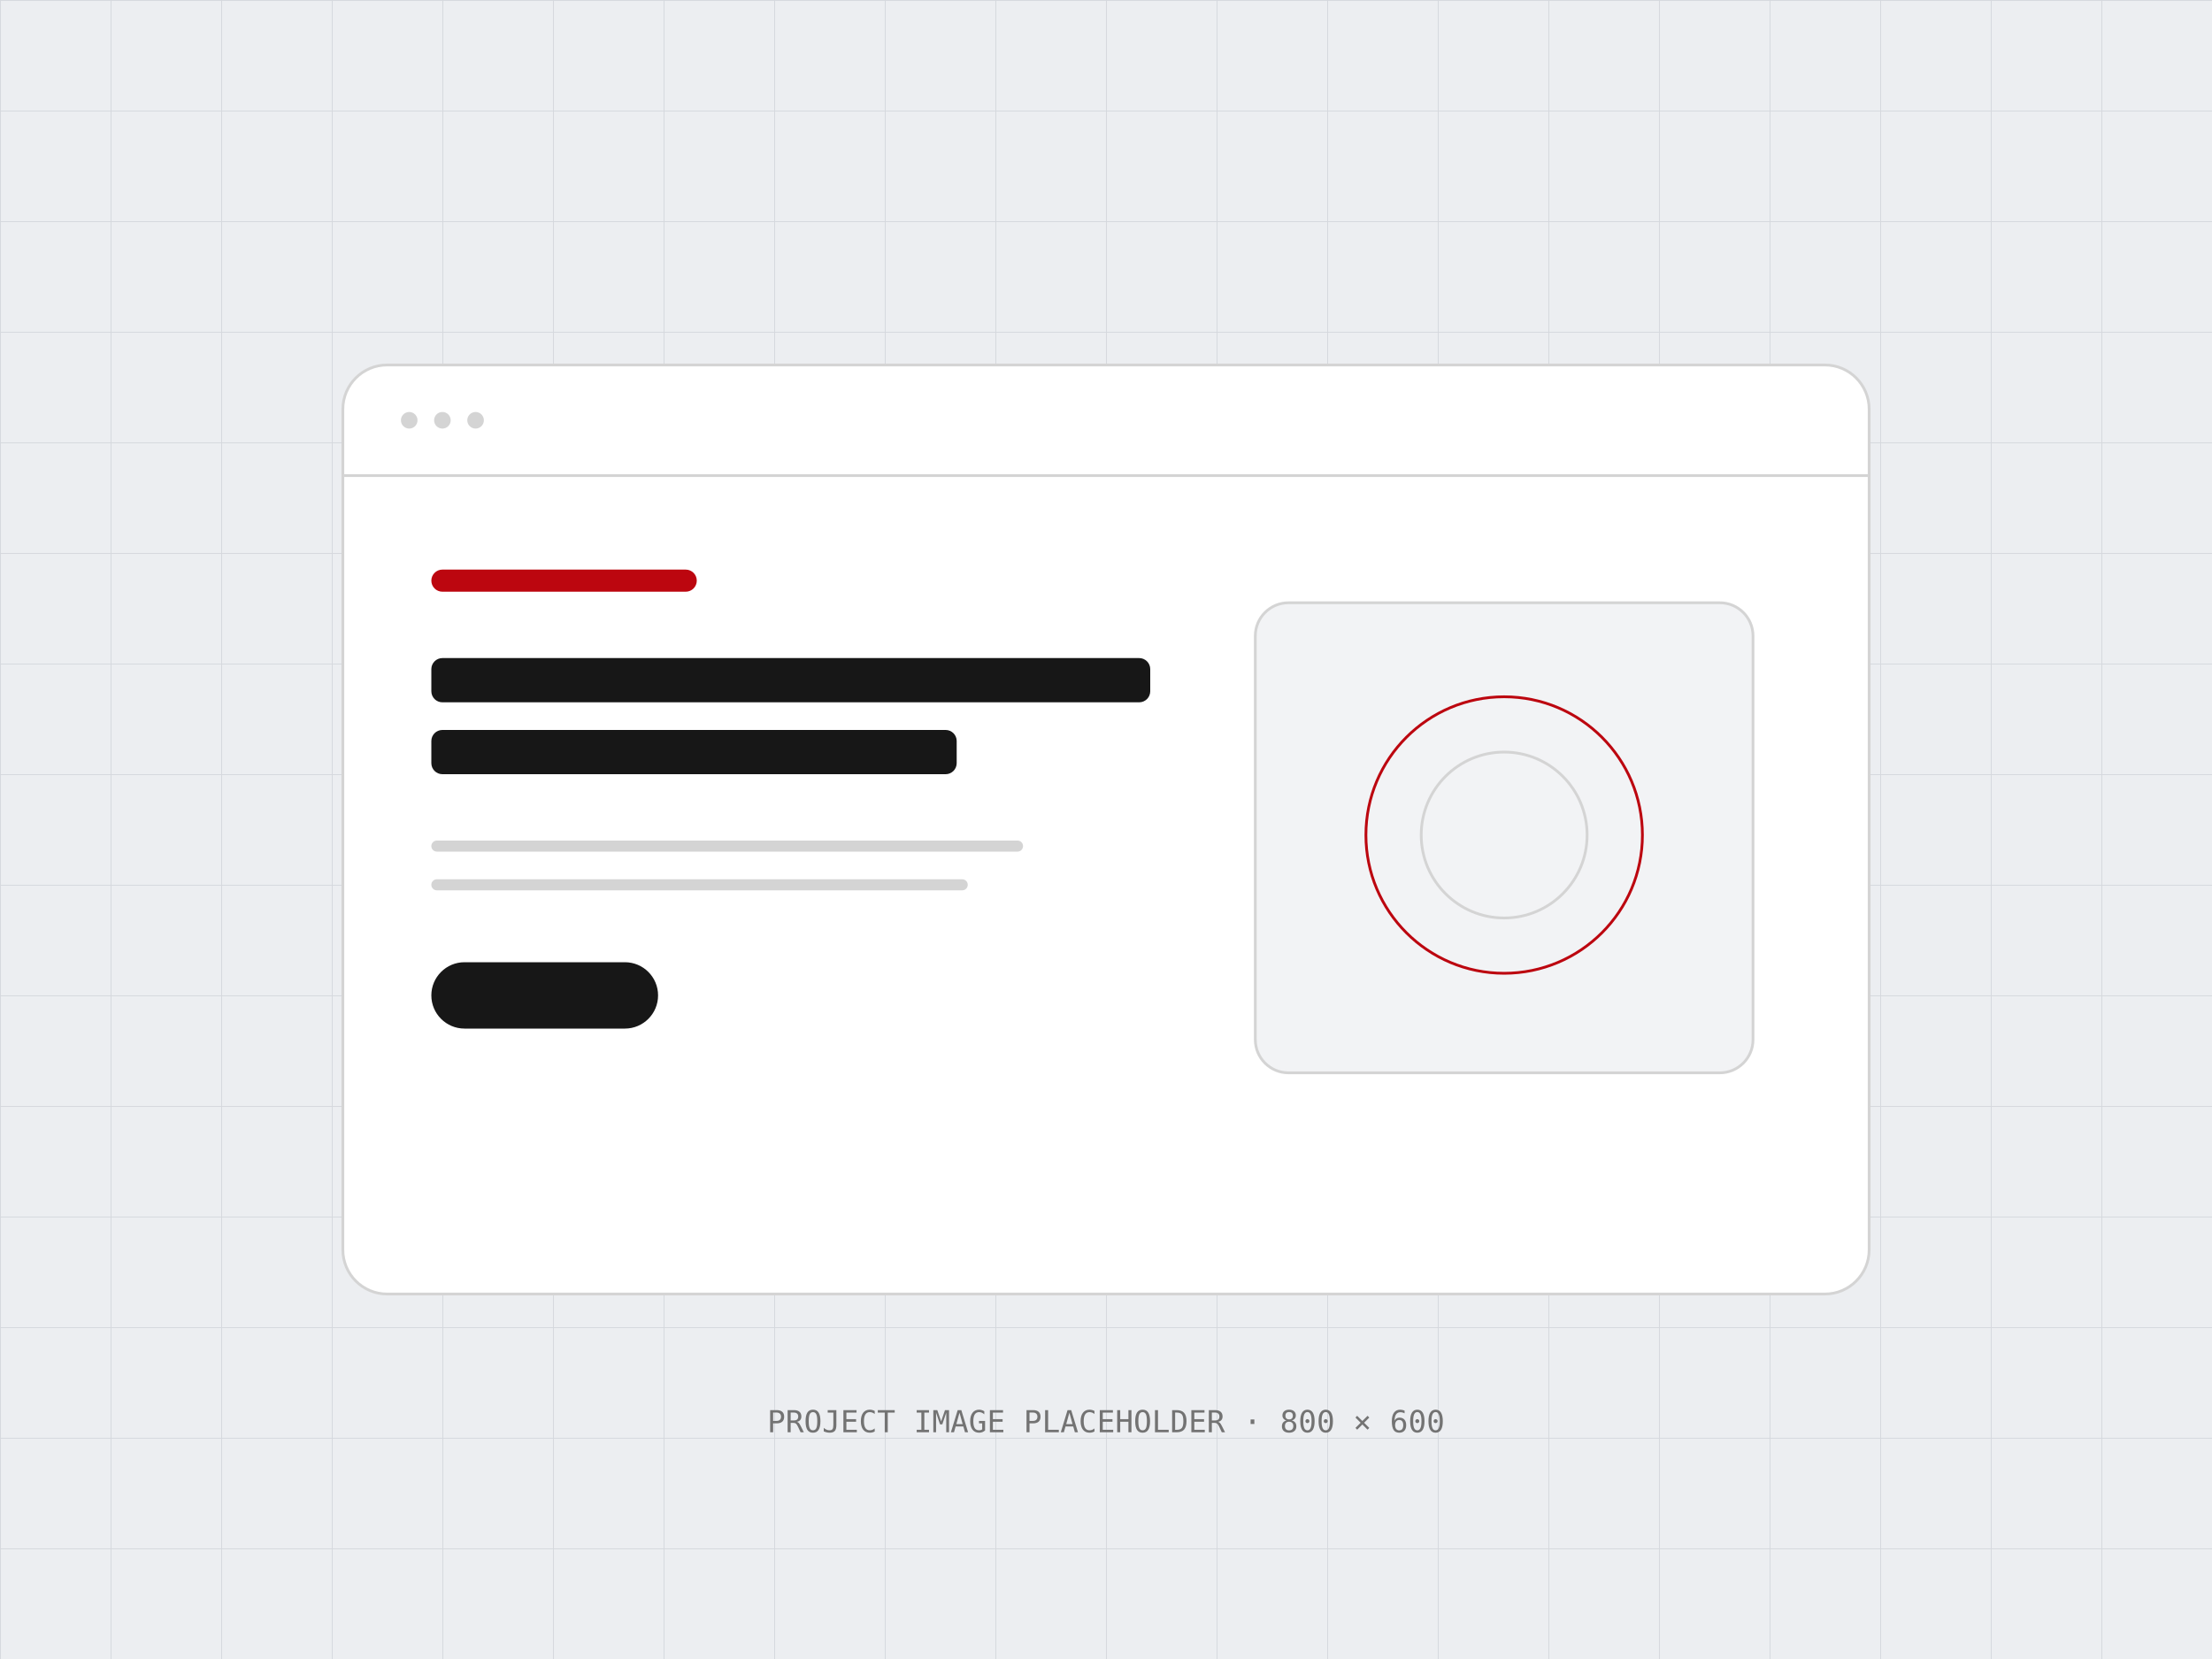
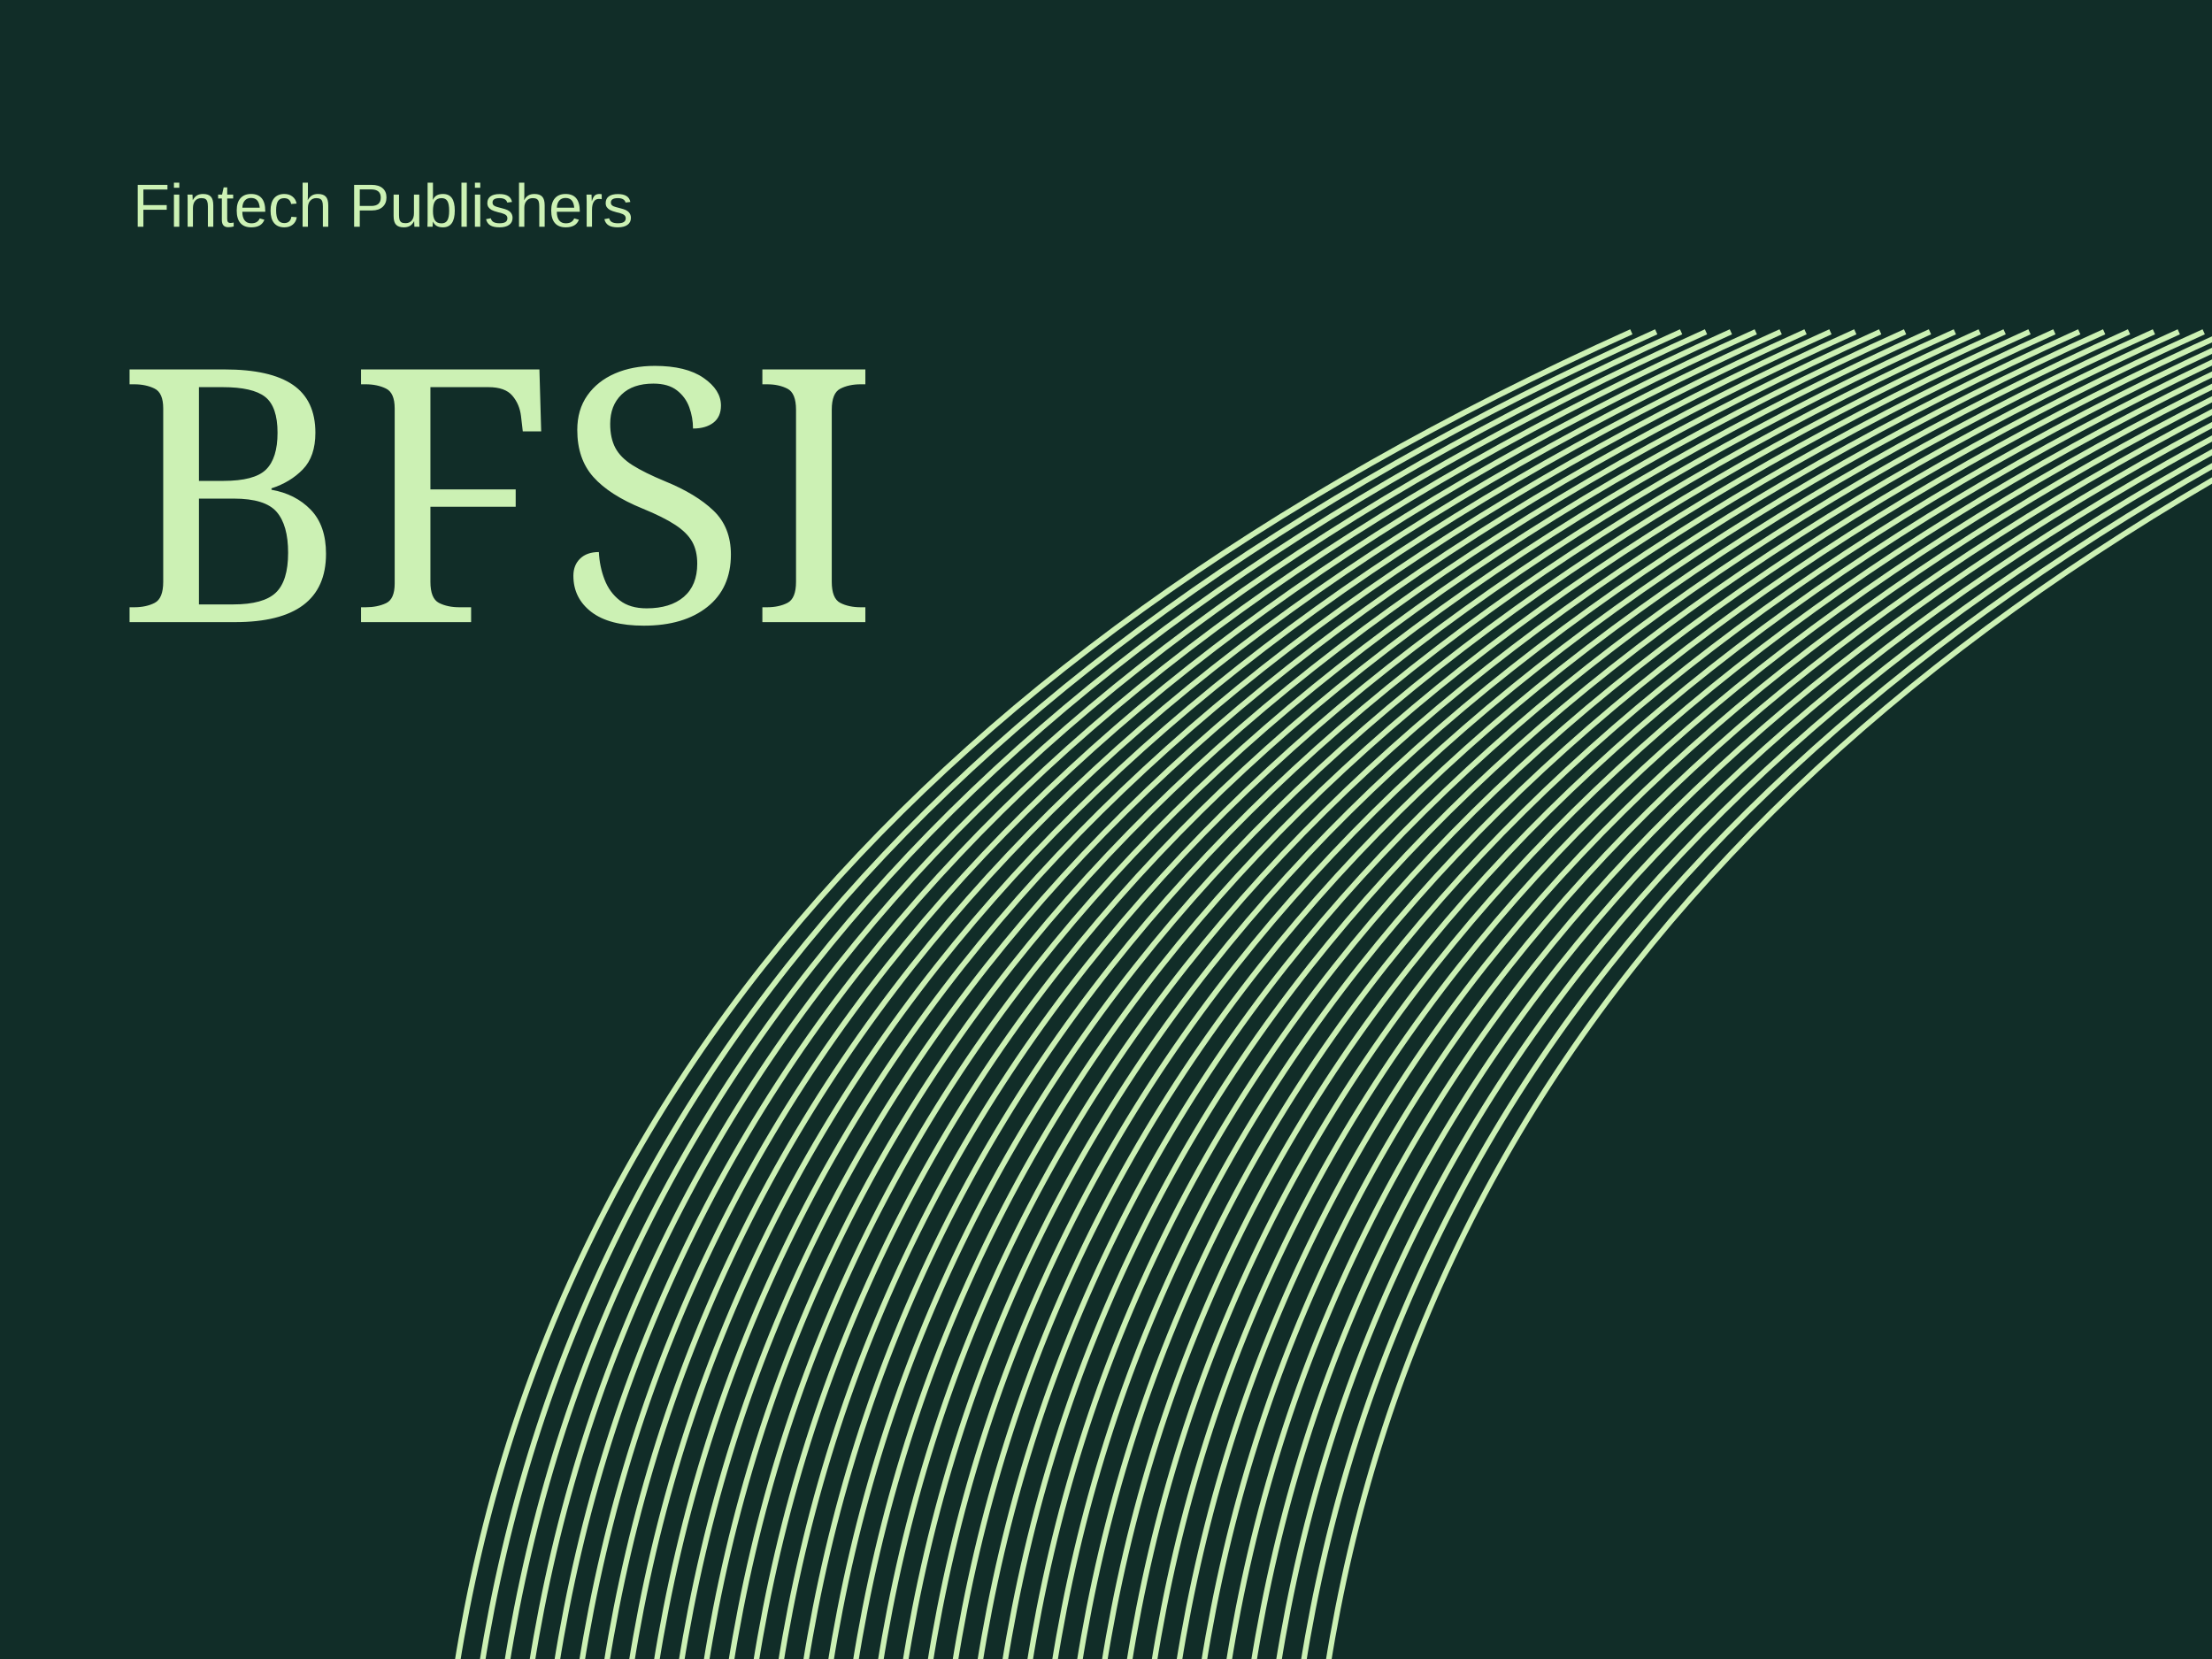
<svg xmlns="http://www.w3.org/2000/svg" width="800" height="600" viewBox="0 0 800 600">
-   <rect width="800" height="600" fill="#eceef1" />
-   <defs>
-     <pattern id="g" width="40" height="40" patternUnits="userSpaceOnUse">
-       <path d="M40 0H0V40" fill="none" stroke="#d5d8dd" stroke-width=".6" />
-     </pattern>
-   </defs>
-   <rect width="800" height="600" fill="url(#g)" />
-   <rect x="124" y="132" width="552" height="336" rx="16" fill="#fff" stroke="#d4d4d4" />
-   <path d="M124 172h552" stroke="#d4d4d4" />
-   <g fill="#d4d4d4">
-     <circle cx="148" cy="152" r="3" />
-     <circle cx="160" cy="152" r="3" />
-     <circle cx="172" cy="152" r="3" />
-   </g>
-   <rect x="156" y="206" width="96" height="8" rx="4" fill="#bc060f" />
-   <rect x="156" y="238" width="260" height="16" rx="4" fill="#171717" />
-   <rect x="156" y="264" width="190" height="16" rx="4" fill="#171717" />
-   <rect x="156" y="304" width="214" height="4" rx="2" fill="#d4d4d4" />
-   <rect x="156" y="318" width="194" height="4" rx="2" fill="#d4d4d4" />
-   <rect x="156" y="348" width="82" height="24" rx="12" fill="#171717" />
-   <rect x="454" y="218" width="180" height="170" rx="12" fill="#f2f3f5" stroke="#d4d4d4" />
-   <circle cx="544" cy="302" r="50" fill="none" stroke="#bc060f" />
-   <circle cx="544" cy="302" r="30" fill="none" stroke="#d4d4d4" />
-   <text x="400" y="518" text-anchor="middle" fill="#737373" font-family="monospace" font-size="11">PROJECT IMAGE PLACEHOLDER · 800 × 600</text>
+   <rect width="800" height="600" fill="#112d28" />
+   <path d="M160 645 Q190 300 590 120" fill="none" stroke="#ccf1b4" stroke-width="2" />
+   <path d="M169 645 Q199 300 599 120" fill="none" stroke="#ccf1b4" stroke-width="2" />
+   <path d="M178 645 Q208 300 608 120" fill="none" stroke="#ccf1b4" stroke-width="2" />
+   <path d="M187 645 Q217 300 617 120" fill="none" stroke="#ccf1b4" stroke-width="2" />
+   <path d="M196 645 Q226 300 626 120" fill="none" stroke="#ccf1b4" stroke-width="2" />
+   <path d="M205 645 Q235 300 635 120" fill="none" stroke="#ccf1b4" stroke-width="2" />
+   <path d="M214 645 Q244 300 644 120" fill="none" stroke="#ccf1b4" stroke-width="2" />
+   <path d="M223 645 Q253 300 653 120" fill="none" stroke="#ccf1b4" stroke-width="2" />
+   <path d="M232 645 Q262 300 662 120" fill="none" stroke="#ccf1b4" stroke-width="2" />
+   <path d="M241 645 Q271 300 671 120" fill="none" stroke="#ccf1b4" stroke-width="2" />
+   <path d="M250 645 Q280 300 680 120" fill="none" stroke="#ccf1b4" stroke-width="2" />
+   <path d="M259 645 Q289 300 689 120" fill="none" stroke="#ccf1b4" stroke-width="2" />
+   <path d="M268 645 Q298 300 698 120" fill="none" stroke="#ccf1b4" stroke-width="2" />
+   <path d="M277 645 Q307 300 707 120" fill="none" stroke="#ccf1b4" stroke-width="2" />
+   <path d="M286 645 Q316 300 716 120" fill="none" stroke="#ccf1b4" stroke-width="2" />
+   <path d="M295 645 Q325 300 725 120" fill="none" stroke="#ccf1b4" stroke-width="2" />
+   <path d="M304 645 Q334 300 734 120" fill="none" stroke="#ccf1b4" stroke-width="2" />
+   <path d="M313 645 Q343 300 743 120" fill="none" stroke="#ccf1b4" stroke-width="2" />
+   <path d="M322 645 Q352 300 752 120" fill="none" stroke="#ccf1b4" stroke-width="2" />
+   <path d="M331 645 Q361 300 761 120" fill="none" stroke="#ccf1b4" stroke-width="2" />
+   <path d="M340 645 Q370 300 770 120" fill="none" stroke="#ccf1b4" stroke-width="2" />
+   <path d="M349 645 Q379 300 779 120" fill="none" stroke="#ccf1b4" stroke-width="2" />
+   <path d="M358 645 Q388 300 788 120" fill="none" stroke="#ccf1b4" stroke-width="2" />
+   <path d="M367 645 Q397 300 797 120" fill="none" stroke="#ccf1b4" stroke-width="2" />
+   <path d="M376 645 Q406 300 806 120" fill="none" stroke="#ccf1b4" stroke-width="2" />
+   <path d="M385 645 Q415 300 815 120" fill="none" stroke="#ccf1b4" stroke-width="2" />
+   <path d="M394 645 Q424 300 824 120" fill="none" stroke="#ccf1b4" stroke-width="2" />
+   <path d="M403 645 Q433 300 833 120" fill="none" stroke="#ccf1b4" stroke-width="2" />
+   <path d="M412 645 Q442 300 842 120" fill="none" stroke="#ccf1b4" stroke-width="2" />
+   <path d="M421 645 Q451 300 851 120" fill="none" stroke="#ccf1b4" stroke-width="2" />
+   <path d="M430 645 Q460 300 860 120" fill="none" stroke="#ccf1b4" stroke-width="2" />
+   <path d="M439 645 Q469 300 869 120" fill="none" stroke="#ccf1b4" stroke-width="2" />
+   <path d="M448 645 Q478 300 878 120" fill="none" stroke="#ccf1b4" stroke-width="2" />
+   <path d="M457 645 Q487 300 887 120" fill="none" stroke="#ccf1b4" stroke-width="2" />
+   <path d="M466 645 Q496 300 896 120" fill="none" stroke="#ccf1b4" stroke-width="2" />
+   <path d="M475 645 Q505 300 905 120" fill="none" stroke="#ccf1b4" stroke-width="2" />
+   <text x="48" y="82" font-family="Arial,sans-serif" font-size="22" fill="#ccf1b4">Fintech Publishers</text>
+   <text x="42" y="225" font-family="Georgia,serif" font-size="128" fill="#ccf1b4">BFSI</text>
</svg>
